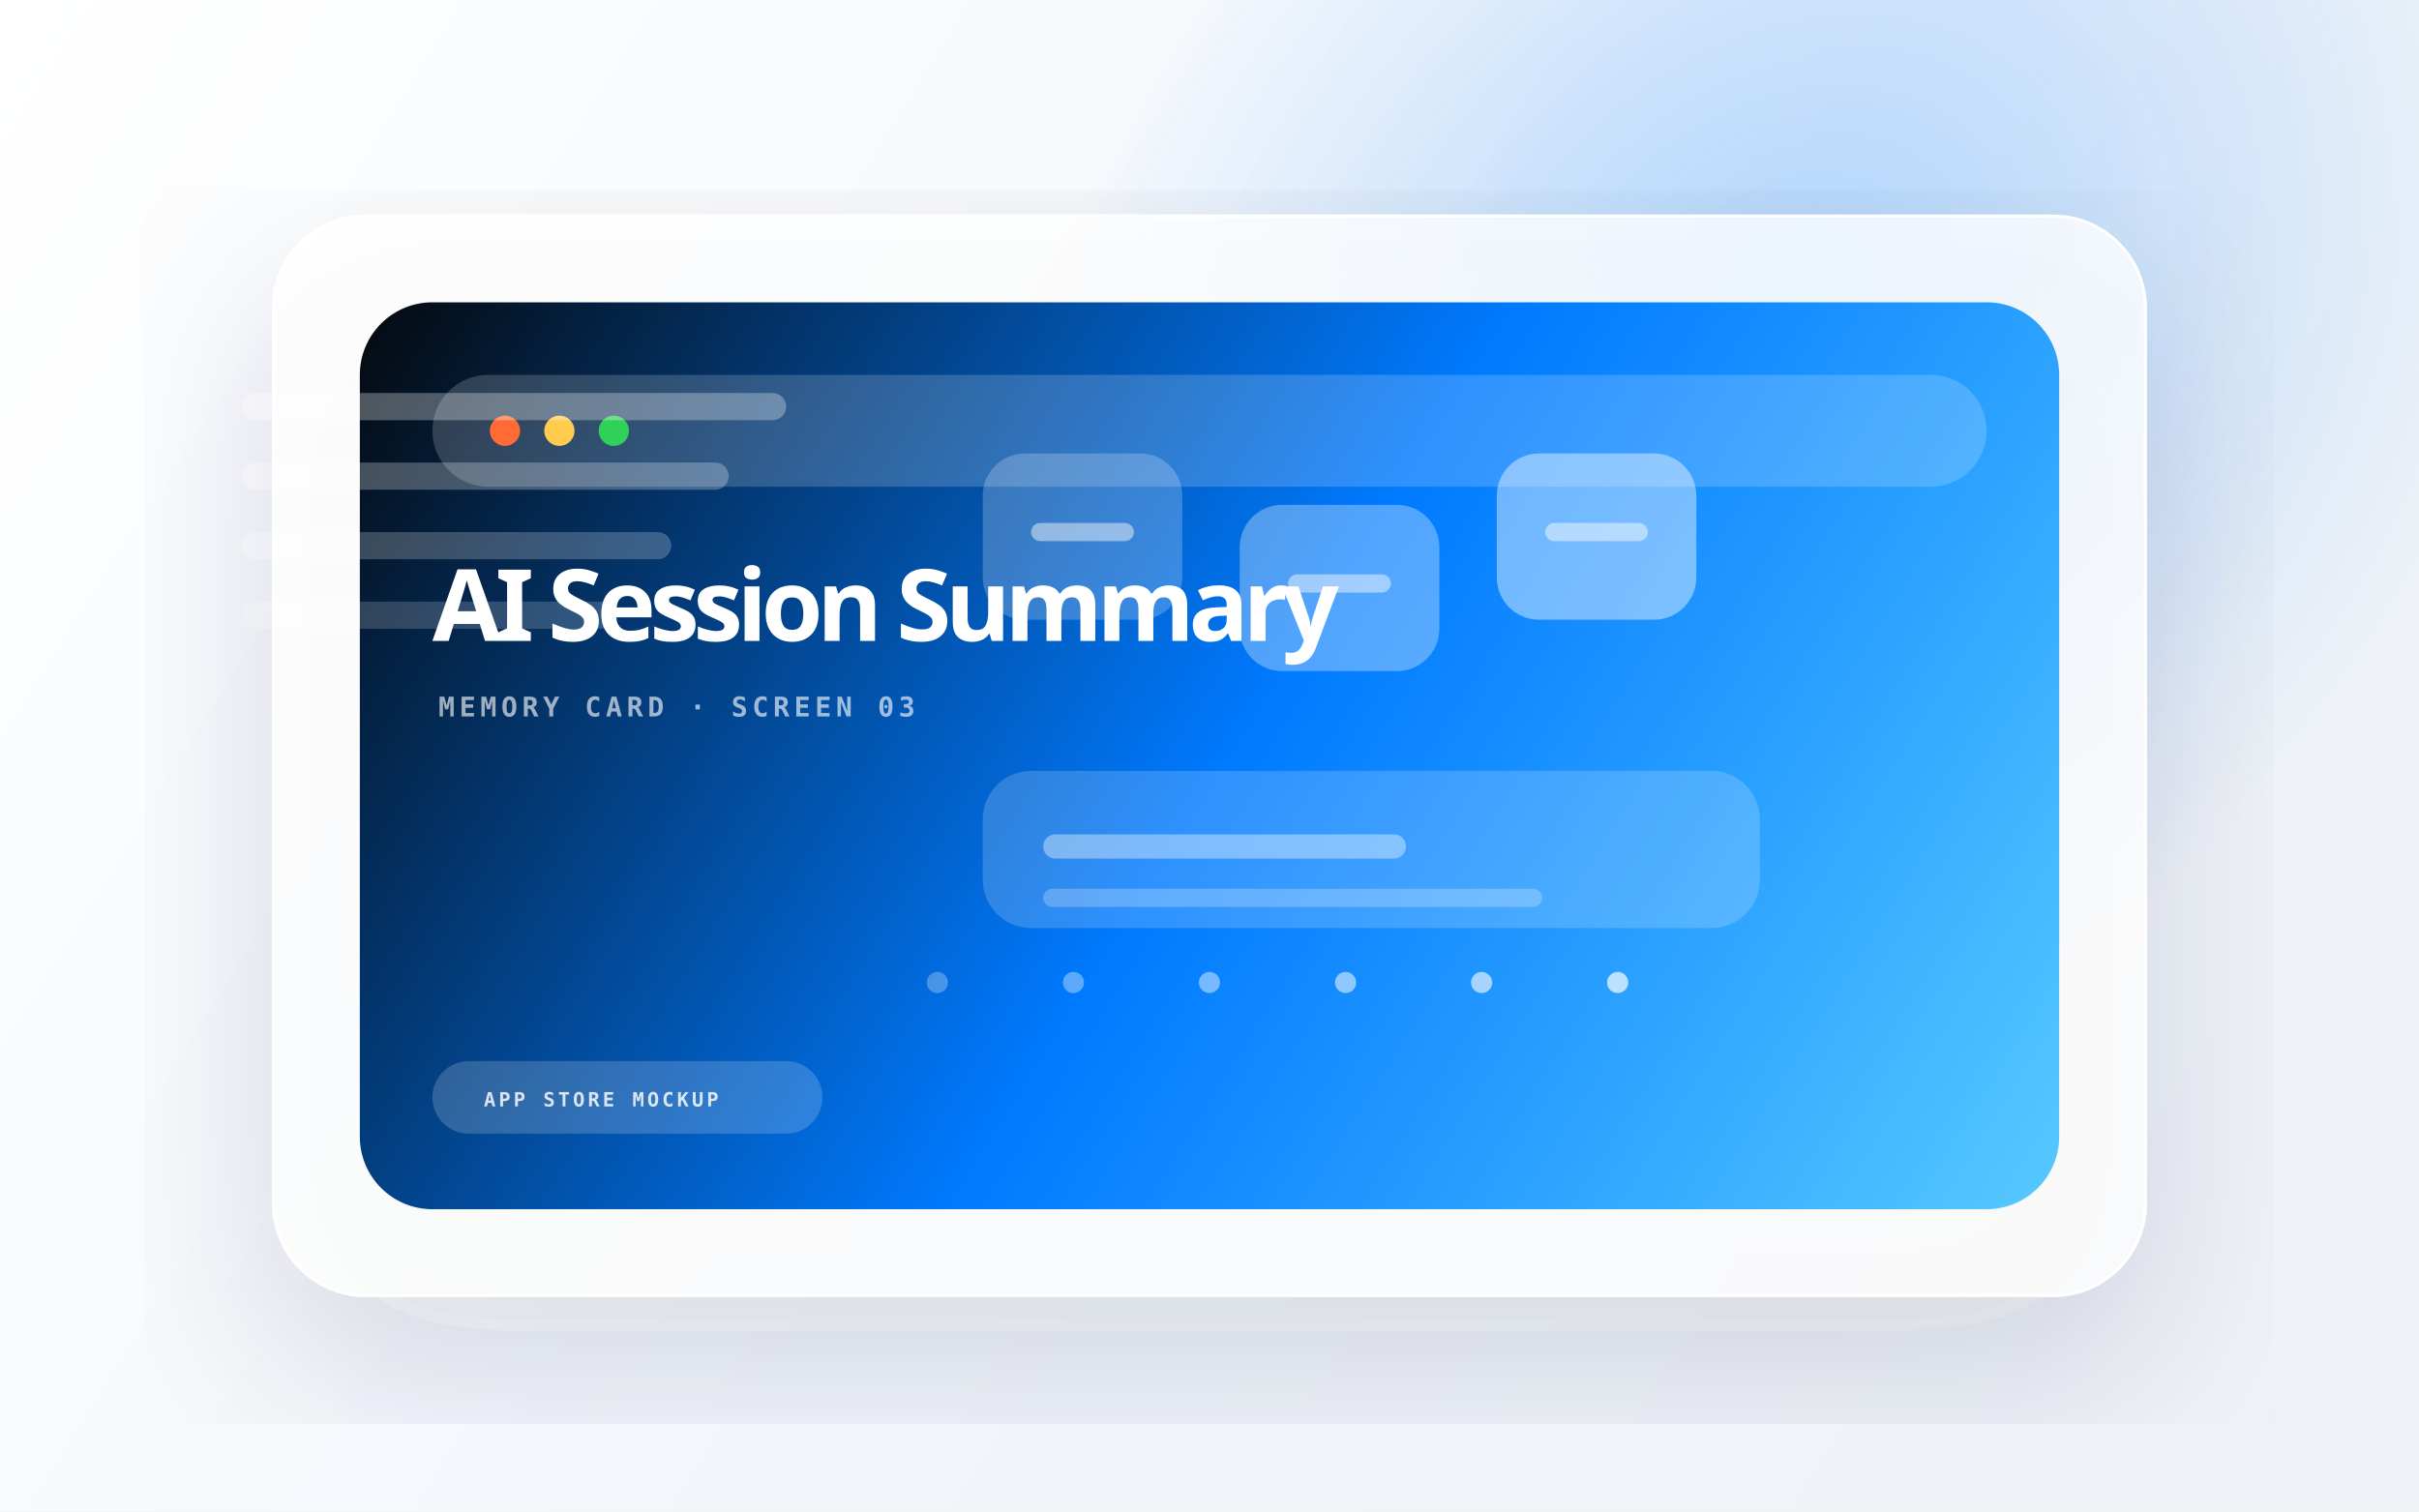
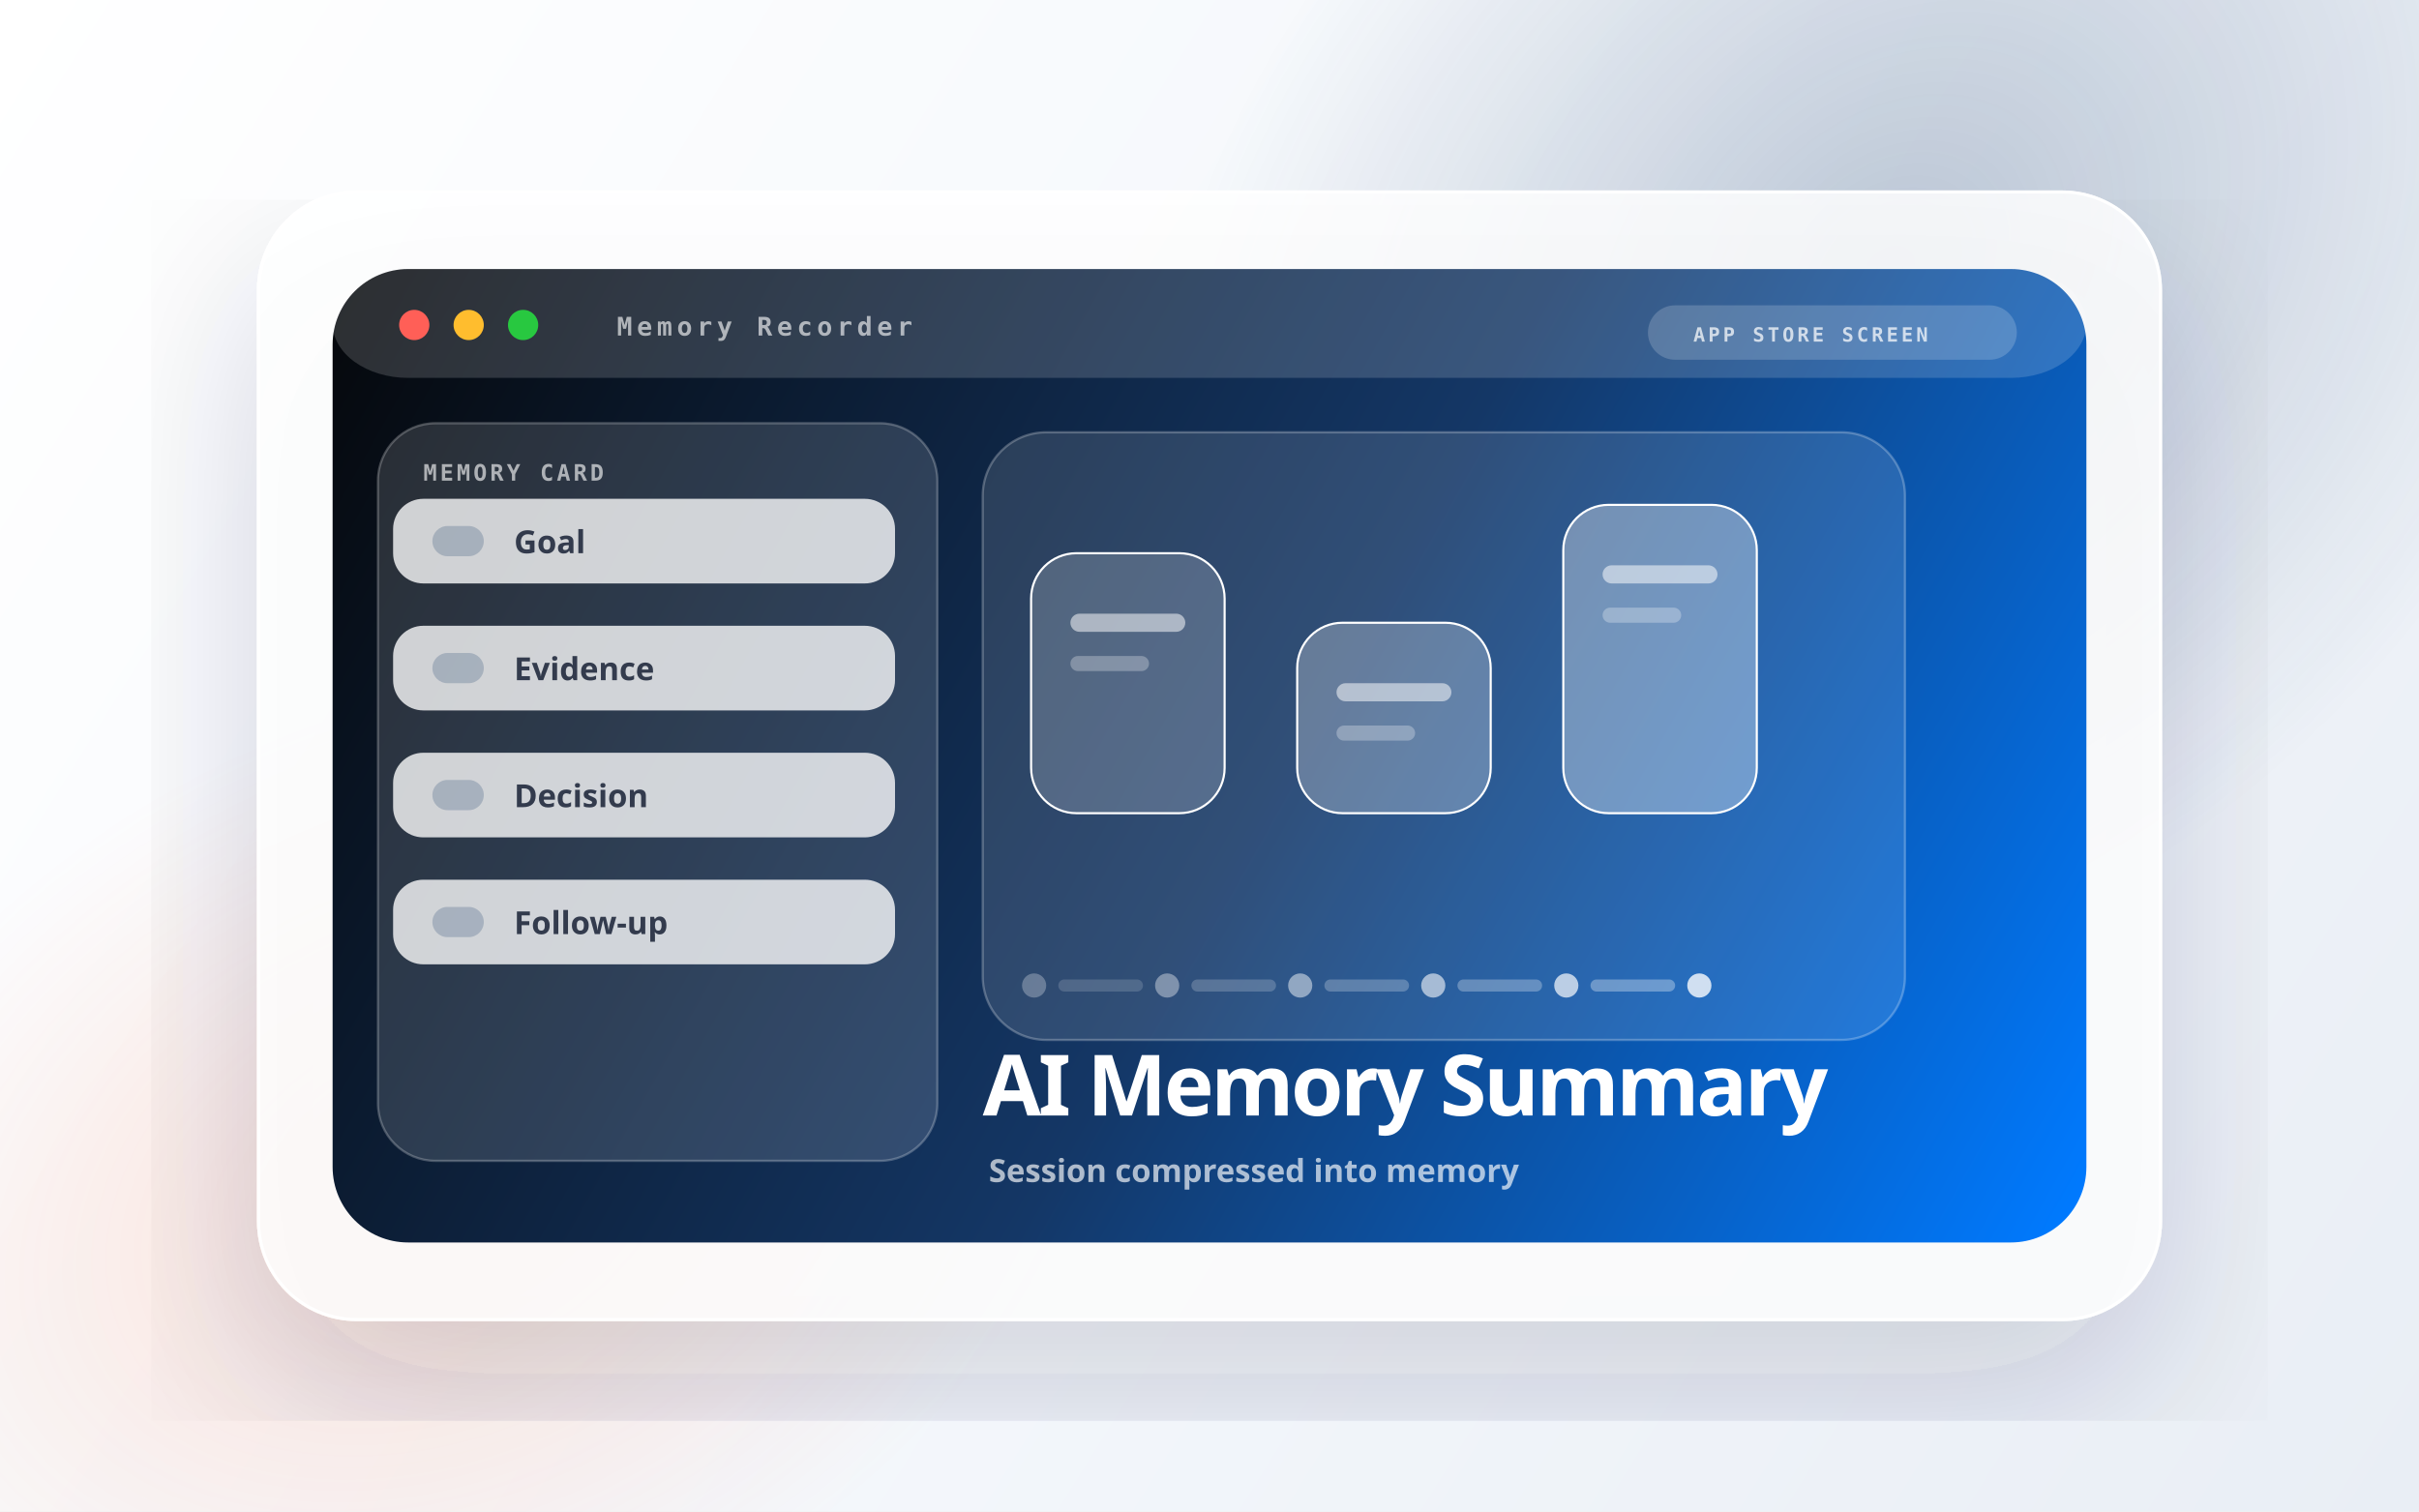
<svg xmlns="http://www.w3.org/2000/svg" width="1600" height="1000" viewBox="0 0 1600 1000" fill="none">
  <defs>
    <linearGradient id="bg" x1="0" y1="0" x2="1600" y2="1000" gradientUnits="userSpaceOnUse">
      <stop stop-color="#FFFFFF" />
-       <stop offset="0.5" stop-color="#F2F6FB" />
-       <stop offset="1" stop-color="#EEF1F5" />
+       <stop offset="0.46" stop-color="#F5F8FC" />
+       <stop offset="1" stop-color="#E9EEF5" />
    </linearGradient>
-     <linearGradient id="app" x1="250" y1="165" x2="1320" y2="835" gradientUnits="userSpaceOnUse">
+     <linearGradient id="app" x1="216" y1="182" x2="1360" y2="826" gradientUnits="userSpaceOnUse">
      <stop stop-color="#05070A" />
-       <stop offset="0.52" stop-color="#007AFF" />
-       <stop offset="1" stop-color="#55C7FF" />
+       <stop offset="0.54" stop-color="#143766" />
+       <stop offset="1" stop-color="#007AFF" />
    </linearGradient>
-     <radialGradient id="halo" cx="0" cy="0" r="1" gradientUnits="userSpaceOnUse" gradientTransform="translate(1180 220) rotate(135) scale(560 440)">
-       <stop stop-color="#007AFF" stop-opacity="0.28" />
-       <stop offset="1" stop-color="#007AFF" stop-opacity="0" />
+     <radialGradient id="haloA" cx="0" cy="0" r="1" gradientUnits="userSpaceOnUse" gradientTransform="translate(1250 180) rotate(135) scale(560 420)">
+       <stop stop-color="#143766" stop-opacity="0.25" />
+       <stop offset="1" stop-color="#143766" stop-opacity="0" />
    </radialGradient>
-     <filter id="shadow" x="96" y="78" width="1408" height="864" filterUnits="userSpaceOnUse" color-interpolation-filters="sRGB">
-       <feDropShadow dx="0" dy="48" stdDeviation="64" flood-color="#203044" flood-opacity="0.18" />
+     <radialGradient id="haloB" cx="0" cy="0" r="1" gradientUnits="userSpaceOnUse" gradientTransform="translate(290 790) rotate(-25) scale(460 320)">
+       <stop stop-color="#FF6B35" stop-opacity="0.18" />
+       <stop offset="1" stop-color="#FF6B35" stop-opacity="0" />
+     </radialGradient>
+     <filter id="shadow" x="100" y="80" width="1400" height="860" filterUnits="userSpaceOnUse" color-interpolation-filters="sRGB">
+       <feDropShadow dx="0" dy="52" stdDeviation="62" flood-color="#203044" flood-opacity="0.20" />
    </filter>
  </defs>
  <rect width="1600" height="1000" fill="url(#bg)" />
-   <rect width="1600" height="1000" fill="url(#halo)" />
+   <rect width="1600" height="1000" fill="url(#haloA)" />
+   <rect width="1600" height="1000" fill="url(#haloB)" />
  <g filter="url(#shadow)">
-     <rect x="180" y="142" width="1240" height="716" rx="62" fill="white" fill-opacity="0.76" />
-     <rect x="181" y="143" width="1238" height="714" rx="61" stroke="white" stroke-opacity="0.94" stroke-width="2" />
+     <rect x="170" y="126" width="1260" height="748" rx="66" fill="white" fill-opacity="0.82" />
+     <rect x="171" y="127" width="1258" height="746" rx="65" stroke="white" stroke-opacity="0.95" stroke-width="2" />
  </g>
-   <rect x="238" y="200" width="1124" height="600" rx="48" fill="url(#app)" />
-   <rect x="286" y="248" width="1028" height="74" rx="37" fill="white" fill-opacity="0.18" />
-   <circle cx="334" cy="285" r="10" fill="#FF6B35" />
-   <circle cx="370" cy="285" r="10" fill="#FFCC4D" />
-   <circle cx="406" cy="285" r="10" fill="#30D158" />
-   <text x="286" y="424" fill="white" font-family="Instrument Sans, PingFang SC, sans-serif" font-size="66" font-weight="800" letter-spacing="-4">AI Session Summary</text>
-   <text x="290" y="474" fill="white" fill-opacity="0.62" font-family="IBM Plex Mono, monospace" font-size="18" font-weight="700" letter-spacing="3">MEMORY CARD · SCREEN 03</text>
-   <rect x="160" y="260" width="360" height="18" rx="9" fill="white" fill-opacity="0.30" />
-   <rect x="160" y="306" width="322" height="18" rx="9" fill="white" fill-opacity="0.26" />
-   <rect x="160" y="352" width="284" height="18" rx="9" fill="white" fill-opacity="0.22" />
-   <rect x="160" y="398" width="246" height="18" rx="9" fill="white" fill-opacity="0.18" />
-   <rect x="650" y="300" width="132" height="110" rx="28" fill="white" fill-opacity="0.22" />
-   <rect x="682" y="346" width="68" height="12" rx="6" fill="white" fill-opacity="0.46" />
-   <rect x="820" y="334" width="132" height="110" rx="28" fill="white" fill-opacity="0.32" />
-   <rect x="852" y="380" width="68" height="12" rx="6" fill="white" fill-opacity="0.46" />
-   <rect x="990" y="300" width="132" height="110" rx="28" fill="white" fill-opacity="0.42" />
-   <rect x="1022" y="346" width="68" height="12" rx="6" fill="white" fill-opacity="0.46" />
-   <rect x="650" y="510" width="514" height="104" rx="32" fill="white" fill-opacity="0.18" />
-   <rect x="690" y="552" width="240" height="16" rx="8" fill="white" fill-opacity="0.38" />
-   <rect x="690" y="588" width="330" height="12" rx="6" fill="white" fill-opacity="0.24" />
-   <circle cx="620" cy="650" r="7" fill="white" fill-opacity="0.28" />
-   <circle cx="710" cy="650" r="7" fill="white" fill-opacity="0.36" />
-   <circle cx="800" cy="650" r="7" fill="white" fill-opacity="0.44" />
-   <circle cx="890" cy="650" r="7" fill="white" fill-opacity="0.52" />
-   <circle cx="980" cy="650" r="7" fill="white" fill-opacity="0.60" />
-   <circle cx="1070" cy="650" r="7" fill="white" fill-opacity="0.68" />
-   <rect x="286" y="702" width="258" height="48" rx="24" fill="white" fill-opacity="0.18" />
-   <text x="320" y="732" fill="white" fill-opacity="0.82" font-family="IBM Plex Mono, monospace" font-size="13" font-weight="800" letter-spacing="2">APP STORE MOCKUP</text>
+   <rect x="220" y="178" width="1160" height="644" rx="50" fill="url(#app)" />
+   <rect x="220" y="178" width="1160" height="72" rx="50" fill="white" fill-opacity="0.16" />
+   <circle cx="274" cy="215" r="10" fill="#FF5F57" />
+   <circle cx="310" cy="215" r="10" fill="#FFBD2E" />
+   <circle cx="346" cy="215" r="10" fill="#28C840" />
+   <text x="408" y="222" fill="#FFFFFF" fill-opacity="0.62" font-family="IBM Plex Mono, monospace" font-size="17" font-weight="800" letter-spacing="3">Memory Recorder</text>
+   <rect x="250" y="280" width="370" height="488" rx="38" fill="white" fill-opacity="0.14" stroke="white" stroke-opacity="0.24" stroke-width="1.5" />
+   <text x="280" y="318" fill="#FFFFFF" fill-opacity="0.62" font-family="IBM Plex Mono, monospace" font-size="15" font-weight="800" letter-spacing="2">MEMORY CARD</text>
+   <rect x="260" y="330" width="332" height="56" rx="20" fill="#FFFFFF" fill-opacity="0.78" />
+   <rect x="286" y="348" width="34" height="20" rx="10" fill="#143766" fill-opacity="0.22" />
+   <text x="340" y="366" fill="#162033" fill-opacity="0.84" font-family="Instrument Sans, PingFang SC, sans-serif" font-size="21" font-weight="700" letter-spacing="0">Goal</text>
+   <rect x="260" y="414" width="332" height="56" rx="20" fill="#FFFFFF" fill-opacity="0.78" />
+   <rect x="286" y="432" width="34" height="20" rx="10" fill="#143766" fill-opacity="0.22" />
+   <text x="340" y="450" fill="#162033" fill-opacity="0.84" font-family="Instrument Sans, PingFang SC, sans-serif" font-size="21" font-weight="700" letter-spacing="0">Evidence</text>
+   <rect x="260" y="498" width="332" height="56" rx="20" fill="#FFFFFF" fill-opacity="0.78" />
+   <rect x="286" y="516" width="34" height="20" rx="10" fill="#143766" fill-opacity="0.22" />
+   <text x="340" y="534" fill="#162033" fill-opacity="0.84" font-family="Instrument Sans, PingFang SC, sans-serif" font-size="21" font-weight="700" letter-spacing="0">Decision</text>
+   <rect x="260" y="582" width="332" height="56" rx="20" fill="#FFFFFF" fill-opacity="0.78" />
+   <rect x="286" y="600" width="34" height="20" rx="10" fill="#143766" fill-opacity="0.22" />
+   <text x="340" y="618" fill="#162033" fill-opacity="0.84" font-family="Instrument Sans, PingFang SC, sans-serif" font-size="21" font-weight="700" letter-spacing="0">Follow-up</text>
+   <rect x="650" y="286" width="610" height="402" rx="42" fill="white" fill-opacity="0.12" stroke="white" stroke-opacity="0.25" stroke-width="1.5" />
+   <rect x="682" y="366" width="128" height="172" rx="30" fill="#FFFFFF" fill-opacity="0.18" stroke="#FFFFFF" stroke-width="1.4" />
+   <rect x="708" y="406" width="76" height="12" rx="6" fill="#FFFFFF" fill-opacity="0.52" />
+   <rect x="708" y="434" width="52" height="10" rx="5" fill="#FFFFFF" fill-opacity="0.28" />
+   <rect x="858" y="412" width="128" height="126" rx="30" fill="#FFFFFF" fill-opacity="0.26" stroke="#FFFFFF" stroke-width="1.4" />
+   <rect x="884" y="452" width="76" height="12" rx="6" fill="#FFFFFF" fill-opacity="0.52" />
+   <rect x="884" y="480" width="52" height="10" rx="5" fill="#FFFFFF" fill-opacity="0.28" />
+   <rect x="1034" y="334" width="128" height="204" rx="30" fill="#FFFFFF" fill-opacity="0.34" stroke="#FFFFFF" stroke-width="1.4" />
+   <rect x="1060" y="374" width="76" height="12" rx="6" fill="#FFFFFF" fill-opacity="0.52" />
+   <rect x="1060" y="402" width="52" height="10" rx="5" fill="#FFFFFF" fill-opacity="0.28" />
+   <circle cx="684" cy="652" r="8" fill="white" fill-opacity="0.28" />
+   <rect x="700" y="648" width="56" height="8" rx="4" fill="#FFFFFF" fill-opacity="0.16" />
+   <circle cx="772" cy="652" r="8" fill="white" fill-opacity="0.38" />
+   <rect x="788" y="648" width="56" height="8" rx="4" fill="#FFFFFF" fill-opacity="0.2" />
+   <circle cx="860" cy="652" r="8" fill="white" fill-opacity="0.48" />
+   <rect x="876" y="648" width="56" height="8" rx="4" fill="#FFFFFF" fill-opacity="0.24" />
+   <circle cx="948" cy="652" r="8" fill="white" fill-opacity="0.58" />
+   <rect x="964" y="648" width="56" height="8" rx="4" fill="#FFFFFF" fill-opacity="0.28" />
+   <circle cx="1036" cy="652" r="8" fill="white" fill-opacity="0.68" />
+   <rect x="1052" y="648" width="56" height="8" rx="4" fill="#FFFFFF" fill-opacity="0.32" />
+   <circle cx="1124" cy="652" r="8" fill="white" fill-opacity="0.78" />
+   <text x="650" y="738" fill="#FFFFFF" fill-opacity="1" font-family="Instrument Sans, PingFang SC, sans-serif" font-size="56" font-weight="850" letter-spacing="-2">AI Memory Summary</text>
+   <text x="654" y="782" fill="#FFFFFF" fill-opacity="0.66" font-family="Instrument Sans, PingFang SC, sans-serif" font-size="21" font-weight="650" letter-spacing="0">Session compressed into memory</text>
+   <rect x="1090" y="202" width="244" height="36" rx="18" fill="white" fill-opacity="0.18" />
+   <text x="1120" y="226" fill="#FFFFFF" fill-opacity="0.72" font-family="IBM Plex Mono, monospace" font-size="13" font-weight="800" letter-spacing="2">APP STORE SCREEN</text>
</svg>
